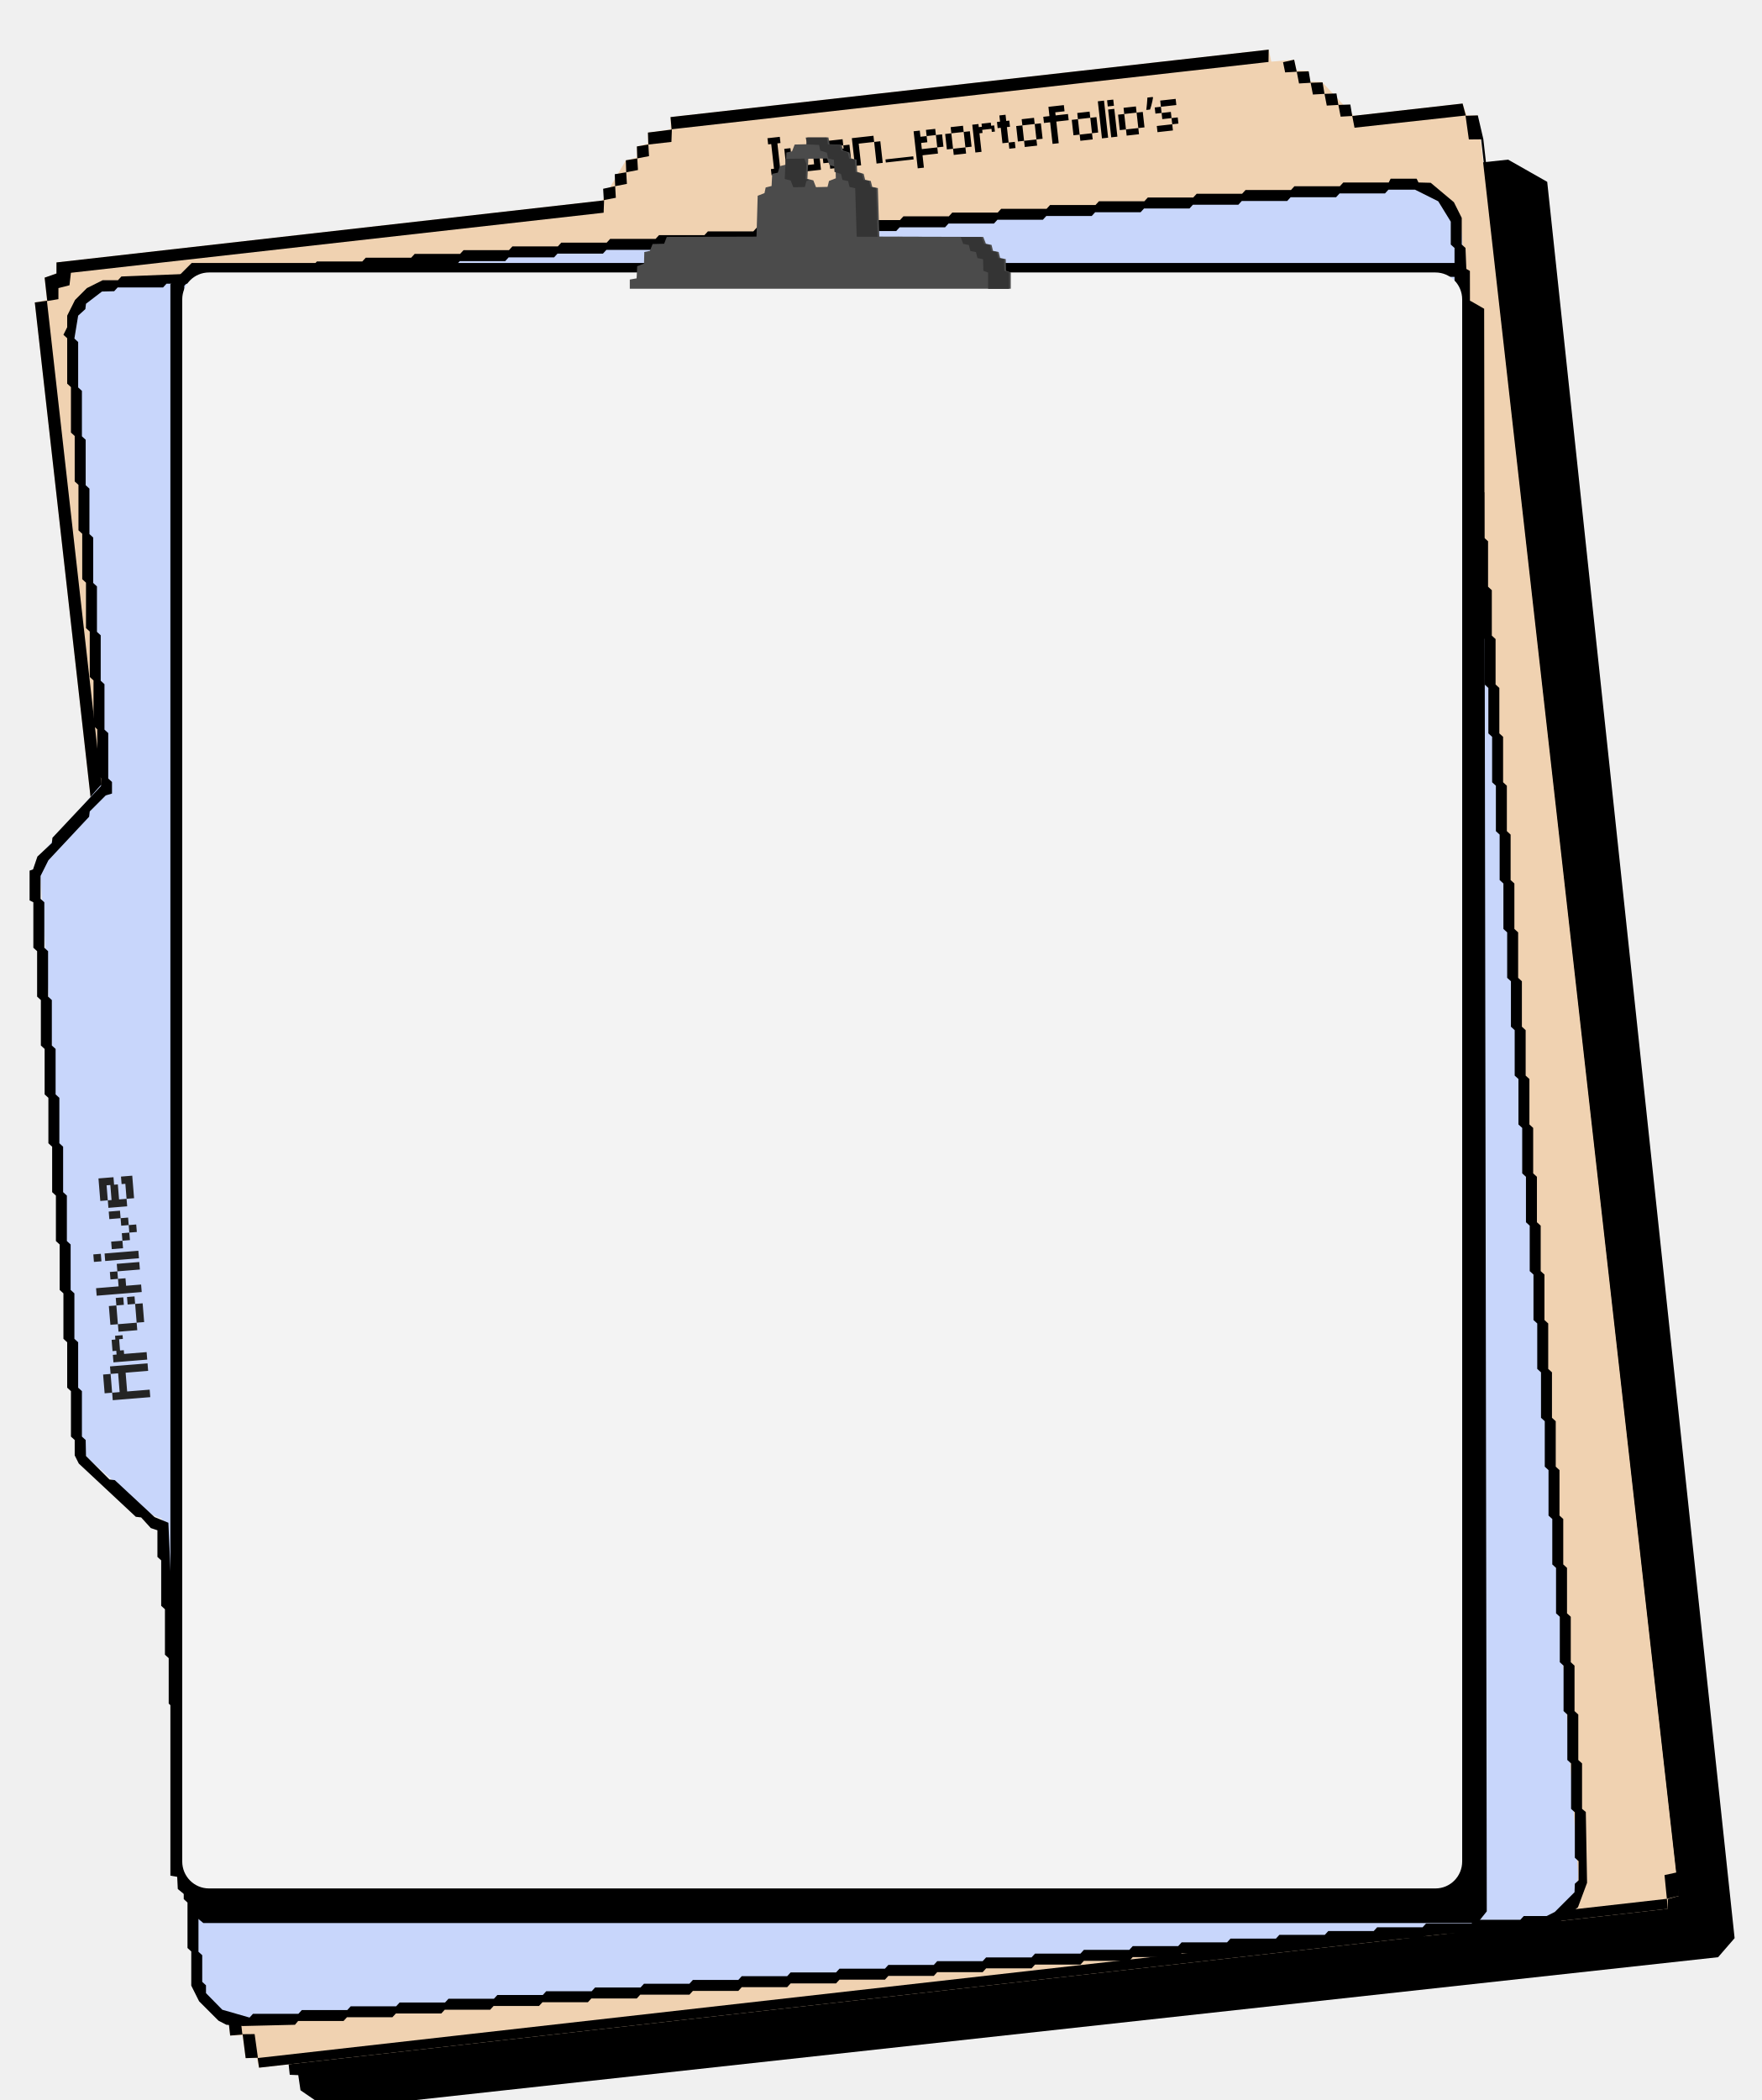
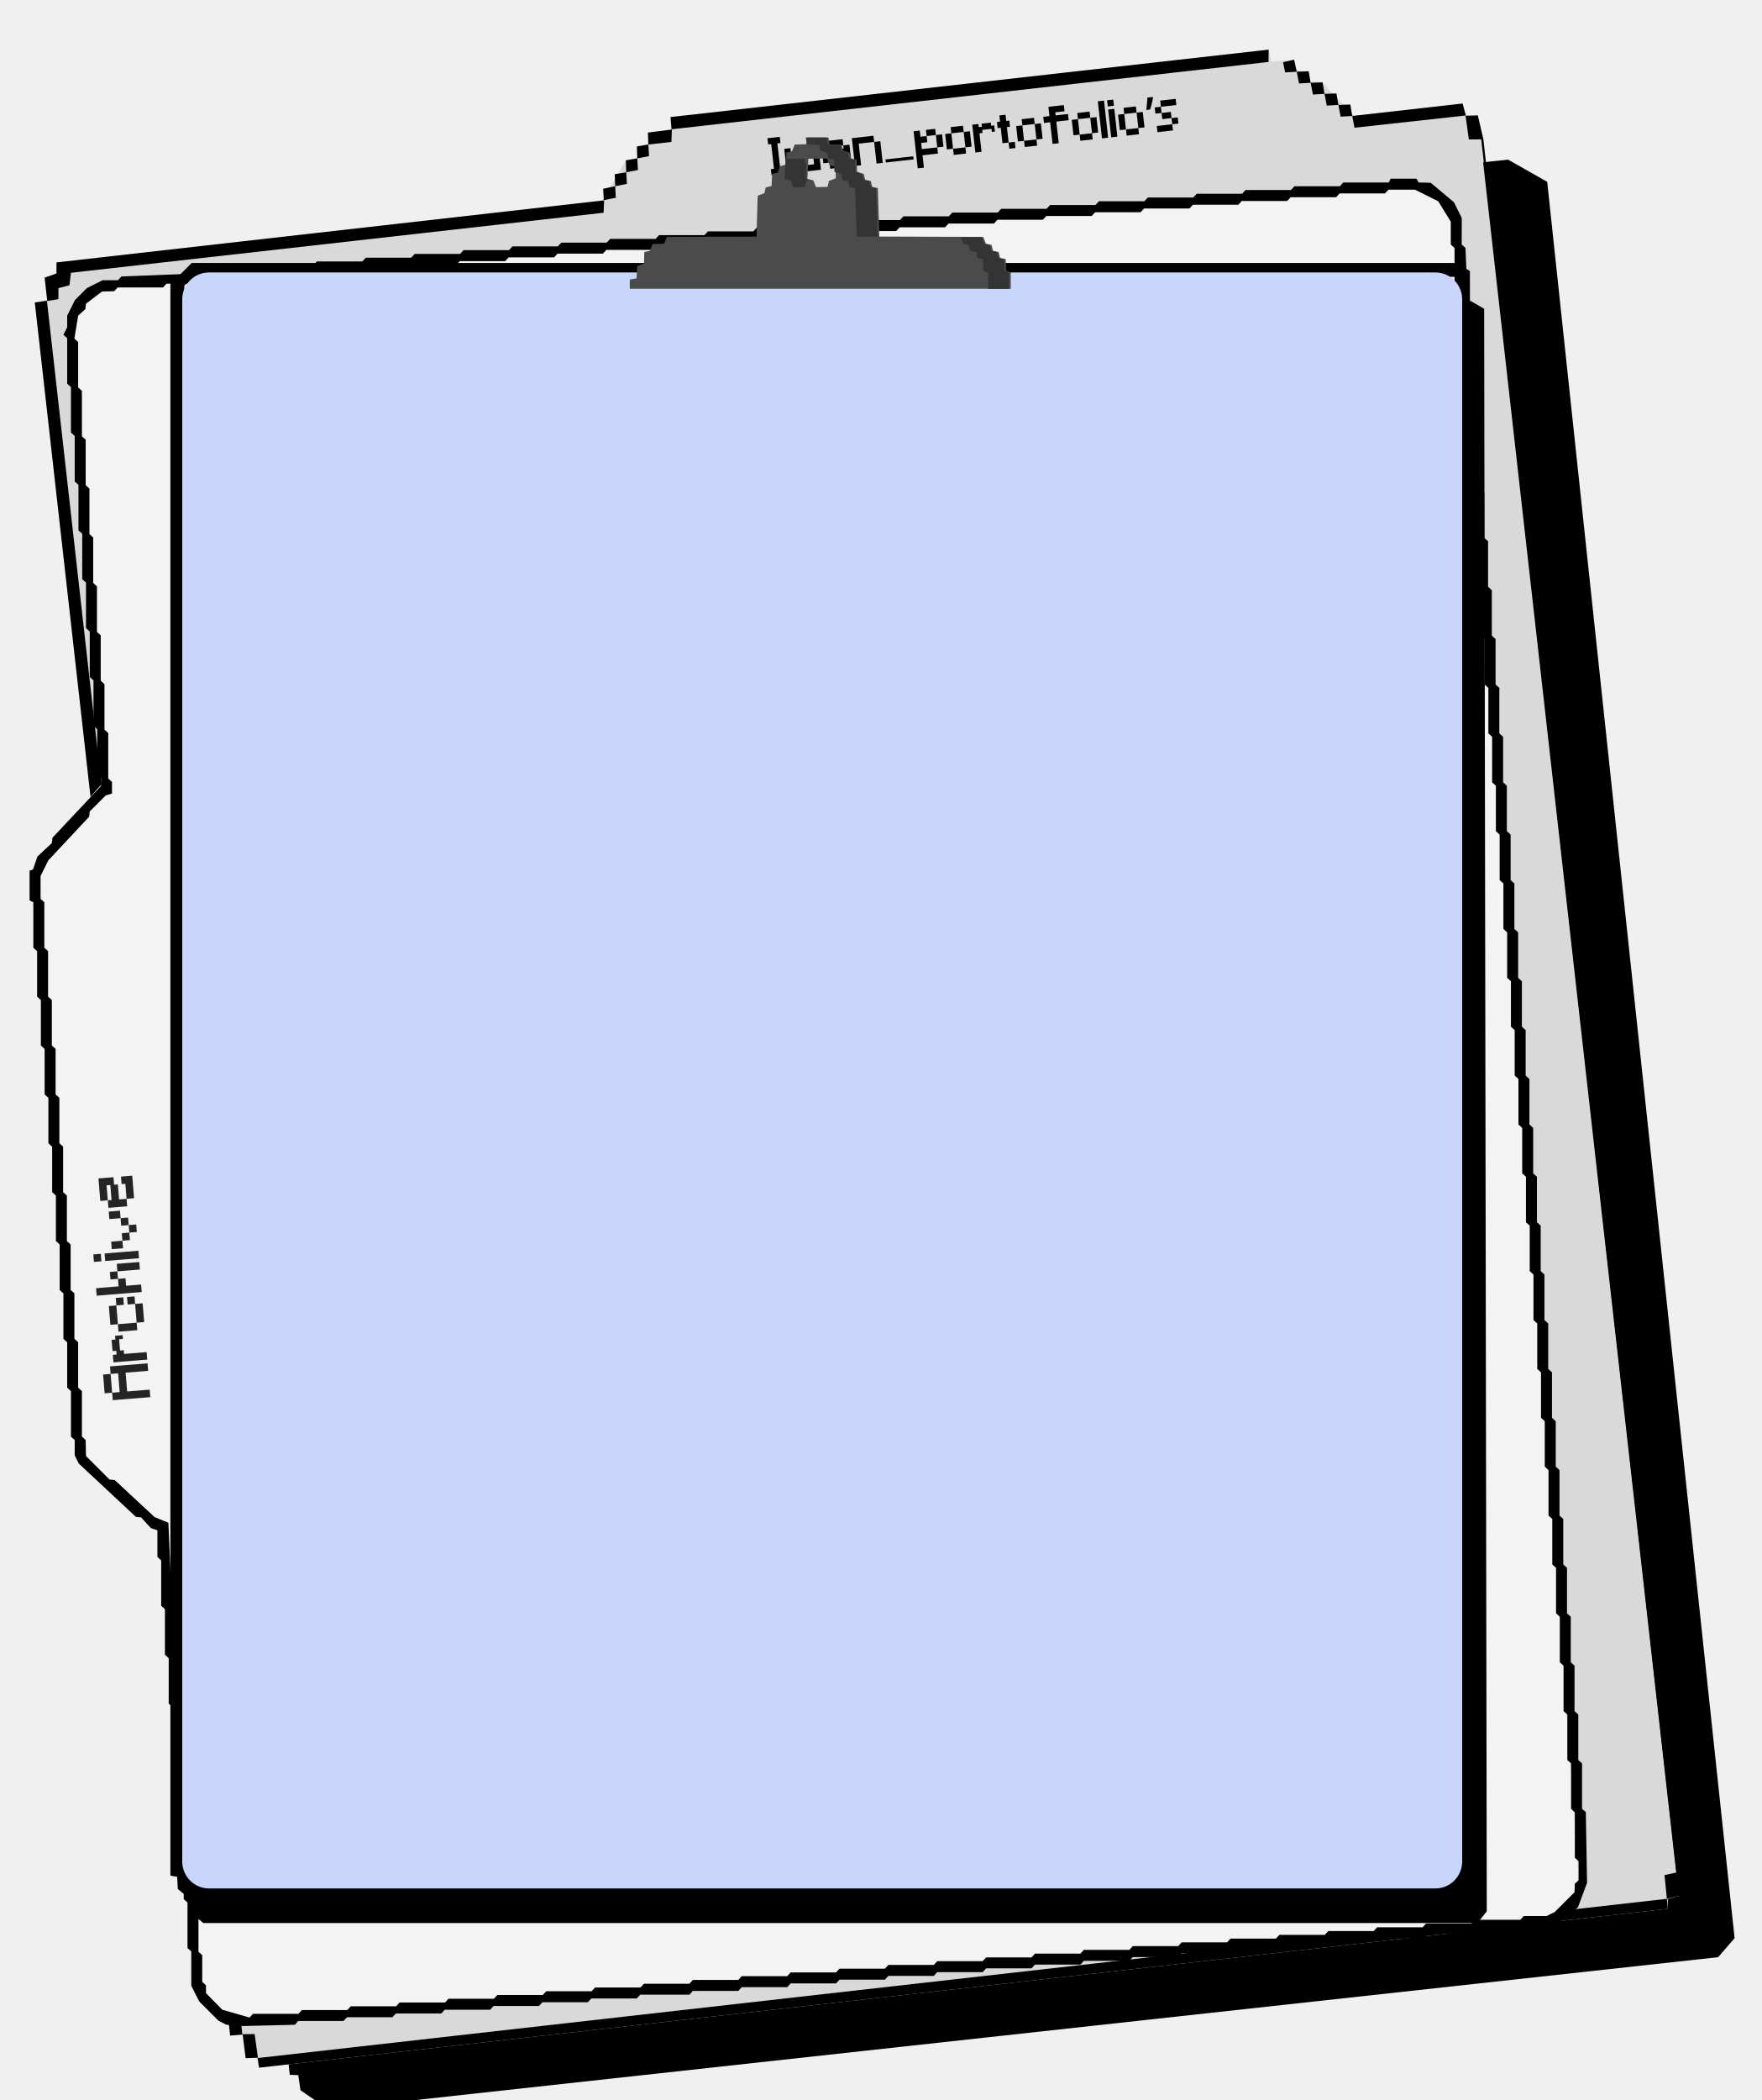
<svg xmlns="http://www.w3.org/2000/svg" width="641" height="764" viewBox="0 0 641 764" fill="none">
  <g clip-path="url(#clip0_4047_954)">
    <path d="M49.912 111.421L41.232 122.175L41.597 127.736L38.594 128.514L105.433 754.827L108.532 754.954L109.348 760.466L119.583 767.488L625.177 712.047L631.181 705.121L562.992 66.152L548.759 58.071L515.2 61.653L486.511 39.116L268.324 62.4L245.037 90.484L49.912 111.421Z" fill-rule="evenodd" clip-rule="evenodd" fill="black" />
-     <path d="M20.555 95.471L20.549 99.492L16.24 101.011L17.035 109.077L12.662 110.03L83.755 740.561L88.23 740.516L89.39 748.771L93.411 748.777L94.261 752.242L606.83 694.45L606.887 690.882L610.894 689.741L537.744 41.982L533.723 41.976L532.203 37.667L492.618 42.13L481.001 29.771L476.854 29.664L475.953 25.746L471.805 25.639L470.904 21.72L462.598 22.427L461.646 18.054L243.983 42.596L244.028 47.071L235.774 48.231L235.768 52.252L231.748 53.28L231.742 57.301L227.723 58.328L219.15 72.964L20.555 95.471Z" fill-rule="evenodd" clip-rule="evenodd" fill="#F0D2B1" />
+     <path d="M20.555 95.471L20.549 99.492L16.24 101.011L17.035 109.077L12.662 110.03L83.755 740.561L88.23 740.516L89.39 748.771L93.411 748.777L94.261 752.242L606.83 694.45L606.887 690.882L610.894 689.741L537.744 41.982L533.723 41.976L532.203 37.667L492.618 42.13L481.001 29.771L476.854 29.664L475.953 25.746L471.805 25.639L470.904 21.72L462.598 22.427L461.646 18.054L243.983 42.596L244.028 47.071L235.774 48.231L235.768 52.252L231.748 53.28L231.742 57.301L227.723 58.328L219.15 72.964L20.555 95.471Z" fill-rule="evenodd" clip-rule="evenodd" fill="#D9D9D9" />
    <path d="M20.555 95.471L20.549 99.492L16.24 101.011L17.187 109.405L12.662 110.03L83.755 740.561L88.305 740.163L89.39 748.771L93.739 748.625L94.262 752.242L606.83 694.45L606.534 690.807L610.894 689.741L610.842 681.132L539.75 50.6L537.744 41.982L533.395 42.127L532.203 37.667L492.051 42.194L491.351 38.023L487.002 38.169L486.302 33.998L481.954 34.144L481.254 29.972L476.905 30.118L476.205 25.947L471.857 26.093L470.904 21.72L466.872 22.634L467.634 26.339L471.857 26.093L472.683 30.364L476.905 30.118L477.731 34.39L481.954 34.144L482.78 38.415L487.002 38.169L487.829 42.441L492.051 42.194L492.877 46.466L533.269 42.027L534.481 50.735L538.956 50.69L610.048 681.222L605.676 682.174L606.534 690.807L93.865 748.726L92.653 740.018L88.179 740.063L17.086 109.531L21.257 108.831L21.263 104.81L25.283 103.782L25.805 99.244L219.648 77.388L219.818 72.774L224.089 71.948L223.843 67.725L228.115 66.899L227.868 62.677L232.14 61.851L231.894 57.628L236.166 56.802L235.919 52.58L244.313 51.633L244.482 47.02L461.578 22.542L461.646 18.054L243.983 42.596L244.381 47.146L235.774 48.231L235.919 52.58L231.748 53.28L231.894 57.628L227.723 58.328L227.868 62.677L223.697 63.377L223.843 67.725L219.471 68.678L219.717 72.9L20.555 95.471Z" fill-rule="evenodd" clip-rule="evenodd" fill="black" />
    <path d="M284.129 63.392L283.005 63.517L281.882 63.643L280.758 63.768L280.633 62.645L280.507 61.521L281.631 61.396L281.505 60.272L281.38 59.149L281.254 58.025L281.129 56.902L281.003 55.778L280.878 54.655L280.752 53.531L280.627 52.408L279.503 52.533L279.378 51.41L279.252 50.286L280.376 50.161L281.499 50.035L282.623 49.91L283.747 49.784L283.872 50.908L283.998 52.031L282.874 52.157L282.999 53.28L283.125 54.404L283.25 55.527L283.376 56.651L283.501 57.774L283.627 58.898L283.752 60.021L283.878 61.145L285.001 61.019L285.127 62.143L285.252 63.266L284.129 63.392ZM297.611 61.886L296.488 62.011L295.364 62.137L294.241 62.263L293.117 62.388L291.994 62.514L290.87 62.639L289.747 62.764L288.623 62.89L288.498 61.766L288.372 60.643L289.496 60.517L290.619 60.392L291.743 60.266L291.617 59.143L291.492 58.019L291.366 56.896L292.49 56.77L293.613 56.645L293.739 57.768L293.864 58.892L293.99 60.016L295.113 59.89L296.237 59.764L296.111 58.641L295.986 57.517L295.86 56.394L295.735 55.27L295.609 54.147L295.484 53.023L296.607 52.898L297.731 52.772L297.856 53.896L297.982 55.019L298.107 56.143L298.233 57.266L298.358 58.39L298.484 59.514L298.609 60.637L298.735 61.761L297.611 61.886ZM288.372 60.643L287.248 60.768L286.125 60.894L285.999 59.77L285.874 58.647L285.748 57.523L285.623 56.4L285.498 55.276L285.372 54.153L286.496 54.027L287.619 53.902L287.745 55.025L287.87 56.149L287.996 57.272L288.121 58.396L288.247 59.519L288.372 60.643ZM308.846 60.631L307.723 60.757L306.599 60.882L305.476 61.008L304.352 61.133L303.229 61.259L302.105 61.384L301.98 60.261L301.854 59.137L300.731 59.263L299.607 59.388L299.482 58.264L299.356 57.141L300.48 57.016L301.603 56.89L301.478 55.766L301.352 54.643L302.476 54.517L303.599 54.392L304.723 54.266L305.846 54.141L306.97 54.016L306.845 52.892L307.968 52.766L309.092 52.641L309.217 53.764L309.343 54.888L309.468 56.011L309.594 57.135L309.719 58.259L309.845 59.382L309.97 60.506L308.846 60.631ZM306.348 58.635L307.472 58.51L307.346 57.386L307.221 56.263L306.097 56.388L304.974 56.514L303.85 56.639L302.727 56.764L301.603 56.89L301.729 58.014L301.854 59.137L302.978 59.011L304.101 58.886L305.225 58.761L306.348 58.635ZM306.845 52.892L305.721 53.017L304.597 53.143L303.474 53.268L302.35 53.394L301.227 53.519L300.103 53.645L298.98 53.77L298.854 52.647L298.729 51.523L299.852 51.398L300.976 51.272L302.099 51.147L303.223 51.021L304.346 50.896L305.47 50.77L306.594 50.645L306.719 51.768L306.845 52.892ZM320.082 59.376L318.958 59.502L318.833 58.378L318.707 57.255L318.582 56.131L318.456 55.008L318.331 53.884L318.205 52.761L318.08 51.637L319.203 51.511L320.327 51.386L320.452 52.51L320.578 53.633L320.703 54.757L320.829 55.88L320.954 57.004L321.08 58.127L321.205 59.251L320.082 59.376ZM312.217 60.255L311.094 60.38L310.968 59.257L310.843 58.133L310.717 57.01L310.592 55.886L310.466 54.763L310.341 53.639L310.215 52.516L310.09 51.392L309.964 50.268L311.088 50.143L312.211 50.017L313.335 49.892L314.458 49.767L315.582 49.641L316.705 49.516L317.829 49.39L317.954 50.514L318.08 51.637L316.956 51.763L315.833 51.888L314.709 52.014L313.586 52.139L312.462 52.264L312.588 53.388L312.713 54.511L312.839 55.635L312.964 56.759L313.09 57.882L313.215 59.006L313.341 60.129L312.217 60.255ZM331.192 56.998L332.315 56.872L332.441 57.996L331.317 58.121L330.193 58.247L329.07 58.372L327.946 58.498L326.823 58.623L325.699 58.749L324.576 58.874L323.452 59L322.329 59.125L322.203 58.002L323.327 57.876L324.45 57.751L325.574 57.625L326.697 57.5L327.821 57.374L328.944 57.249L330.068 57.123L331.192 56.998ZM335.064 61.115L333.941 61.241L333.815 60.117L333.69 58.994L333.564 57.87L333.439 56.747L333.313 55.623L333.188 54.5L333.062 53.376L332.937 52.253L332.811 51.129L332.686 50.006L332.56 48.882L332.435 47.759L333.558 47.633L334.682 47.508L334.807 48.631L334.933 49.755L336.056 49.629L337.18 49.504L337.305 50.627L337.431 51.751L336.307 51.876L335.184 52.002L335.309 53.125L335.435 54.249L336.558 54.123L337.682 53.998L338.805 53.872L339.929 53.747L341.052 53.621L341.178 54.745L341.303 55.868L340.18 55.994L339.056 56.119L337.933 56.245L336.809 56.37L335.686 56.496L335.811 57.619L335.937 58.743L336.062 59.866L336.188 60.99L335.064 61.115ZM341.052 53.621L340.927 52.498L340.801 51.374L340.676 50.251L340.55 49.127L341.674 49.002L342.797 48.876L342.923 50L343.048 51.123L343.174 52.247L343.299 53.37L342.176 53.496L341.052 53.621ZM340.55 49.127L339.427 49.253L338.303 49.378L337.18 49.504L337.054 48.38L336.929 47.257L338.052 47.131L339.176 47.006L340.299 46.88L340.425 48.004L340.55 49.127ZM350.417 55.988L349.293 56.114L348.17 56.239L347.046 56.364L346.921 55.241L346.795 54.117L347.919 53.992L349.042 53.866L350.166 53.741L351.29 53.615L351.415 54.739L351.54 55.862L350.417 55.988ZM351.29 53.615L351.164 52.492L351.039 51.368L350.913 50.245L350.788 49.121L350.662 47.998L351.786 47.872L352.909 47.747L353.035 48.87L353.16 49.994L353.286 51.117L353.411 52.241L353.537 53.364L352.413 53.49L351.29 53.615ZM346.795 54.117L345.672 54.243L344.548 54.368L344.423 53.245L344.297 52.121L344.172 50.998L344.046 49.874L343.921 48.751L345.044 48.625L346.168 48.5L346.293 49.623L346.419 50.747L346.544 51.87L346.67 52.994L346.795 54.117ZM350.662 47.998L349.539 48.123L348.415 48.249L347.291 48.374L346.168 48.5L346.042 47.376L345.917 46.253L347.04 46.127L348.164 46.002L349.288 45.876L350.411 45.751L350.537 46.874L350.662 47.998ZM360.899 47.992L360.774 46.868L359.65 46.994L358.527 47.119L357.403 47.245L357.529 48.368L356.405 48.494L356.531 49.617L356.656 50.741L356.782 51.864L356.907 52.988L357.033 54.111L357.158 55.235L356.035 55.361L354.911 55.486L354.786 54.362L354.66 53.239L354.535 52.115L354.409 50.992L354.284 49.868L354.158 48.745L354.033 47.621L353.907 46.498L353.782 45.374L354.905 45.249L356.029 45.123L356.154 46.247L357.278 46.121L357.152 44.998L358.276 44.872L359.399 44.747L360.523 44.621L360.648 45.745L361.772 45.619L361.897 46.743L362.023 47.867L360.899 47.992ZM368.393 53.98L367.27 54.106L367.144 52.982L367.019 51.859L368.142 51.733L369.266 51.608L369.391 52.731L369.517 53.855L368.393 53.98ZM367.019 51.859L365.895 51.984L364.772 52.11L364.646 50.986L364.521 49.862L364.395 48.739L364.27 47.615L364.144 46.492L363.021 46.617L362.895 45.494L362.77 44.37L363.893 44.245L363.768 43.121L363.642 41.998L364.766 41.872L365.889 41.747L366.015 42.87L366.14 43.994L367.264 43.868L367.389 44.992L367.515 46.115L366.391 46.241L366.517 47.364L366.642 48.488L366.768 49.611L366.893 50.735L367.019 51.859ZM376.258 53.102L375.135 53.227L374.011 53.353L372.887 53.478L372.762 52.355L372.637 51.231L373.76 51.106L374.884 50.98L376.007 50.855L377.131 50.729L377.256 51.853L377.382 52.976L376.258 53.102ZM377.131 50.729L377.005 49.606L376.88 48.482L376.754 47.359L376.629 46.235L376.503 45.112L377.627 44.986L378.75 44.861L378.876 45.984L379.001 47.108L379.127 48.231L379.252 49.355L379.378 50.478L378.254 50.604L377.131 50.729ZM372.637 51.231L371.513 51.357L370.389 51.482L370.264 50.359L370.138 49.235L370.013 48.112L369.887 46.988L369.762 45.864L370.886 45.739L372.009 45.614L372.135 46.737L372.26 47.861L372.386 48.984L372.511 50.108L372.637 51.231ZM376.503 45.112L375.38 45.237L374.256 45.362L373.133 45.488L372.009 45.614L371.884 44.49L371.758 43.367L372.882 43.241L374.005 43.115L375.129 42.99L376.252 42.864L376.378 43.988L376.503 45.112ZM384.123 52.223L382.999 52.349L382.874 51.225L382.748 50.102L382.623 48.978L382.497 47.855L382.372 46.731L382.246 45.608L382.121 44.484L380.997 44.61L379.874 44.735L379.748 43.612L379.623 42.488L380.746 42.362L381.87 42.237L381.744 41.114L381.619 39.99L381.493 38.867L382.617 38.741L383.74 38.615L384.864 38.49L385.987 38.364L387.111 38.239L387.236 39.363L387.362 40.486L386.238 40.612L385.115 40.737L383.991 40.863L384.117 41.986L385.24 41.861L386.364 41.735L387.487 41.61L388.611 41.484L388.736 42.608L388.862 43.731L387.738 43.857L386.615 43.982L385.491 44.108L384.368 44.233L384.493 45.357L384.619 46.48L384.744 47.604L384.87 48.727L384.995 49.851L385.121 50.974L385.246 52.098L384.123 52.223ZM396.482 50.843L395.358 50.968L394.234 51.094L393.111 51.219L392.985 50.096L392.86 48.972L393.984 48.847L395.107 48.721L396.231 48.596L397.354 48.47L397.48 49.594L397.605 50.717L396.482 50.843ZM397.354 48.47L397.229 47.347L397.103 46.223L396.978 45.1L396.852 43.976L396.727 42.853L397.85 42.727L398.974 42.602L399.099 43.725L399.225 44.849L399.35 45.972L399.476 47.096L399.601 48.219L398.478 48.345L397.354 48.47ZM392.86 48.972L391.736 49.098L390.613 49.223L390.487 48.1L390.362 46.976L390.236 45.853L390.111 44.729L389.985 43.606L391.109 43.48L392.233 43.355L392.358 44.478L392.484 45.602L392.609 46.725L392.734 47.849L392.86 48.972ZM396.727 42.853L395.603 42.978L394.48 43.104L393.356 43.229L392.233 43.355L392.107 42.231L391.982 41.108L393.105 40.982L394.229 40.857L395.352 40.731L396.476 40.606L396.601 41.729L396.727 42.853ZM402.099 50.215L400.976 50.341L400.85 49.217L400.725 48.094L400.599 46.97L400.474 45.847L400.348 44.723L400.223 43.6L400.097 42.476L399.972 41.353L399.846 40.229L399.721 39.106L399.595 37.982L399.47 36.859L400.593 36.733L401.717 36.608L401.842 37.731L401.968 38.855L402.093 39.978L402.219 41.102L402.344 42.225L402.47 43.349L402.595 44.472L402.721 45.596L402.846 46.719L402.972 47.843L403.097 48.966L403.223 50.09L402.099 50.215ZM405.47 49.839L404.346 49.965L404.221 48.841L404.095 47.717L403.97 46.594L403.844 45.47L403.719 44.347L403.593 43.223L403.468 42.1L403.342 40.976L403.217 39.853L404.34 39.727L405.464 39.602L405.589 40.725L405.715 41.849L405.84 42.972L405.966 44.096L406.091 45.219L406.217 46.343L406.342 47.467L406.468 48.59L406.593 49.714L405.47 49.839ZM404.215 38.604L403.091 38.729L402.966 37.606L402.84 36.482L403.964 36.357L405.087 36.231L405.213 37.355L405.338 38.478L404.215 38.604ZM413.334 48.961L412.211 49.086L411.087 49.212L409.964 49.337L409.838 48.214L409.713 47.09L410.836 46.965L411.96 46.839L413.083 46.714L414.207 46.588L414.332 47.712L414.458 48.835L413.334 48.961ZM414.207 46.588L414.081 45.465L413.956 44.341L413.831 43.217L413.705 42.094L413.58 40.97L414.703 40.845L415.827 40.719L415.952 41.843L416.078 42.967L416.203 44.09L416.329 45.214L416.454 46.337L415.331 46.462L414.207 46.588ZM409.713 47.09L408.589 47.215L407.466 47.341L407.34 46.217L407.215 45.094L407.089 43.97L406.964 42.847L406.838 41.723L407.962 41.598L409.085 41.472L409.211 42.596L409.336 43.719L409.462 44.843L409.587 45.967L409.713 47.09ZM413.58 40.97L412.456 41.096L411.332 41.221L410.209 41.347L409.085 41.472L408.96 40.349L408.834 39.225L409.958 39.1L411.081 38.974L412.205 38.849L413.329 38.723L413.454 39.847L413.58 40.97ZM419.563 35.47C419.502 35.901 419.415 36.372 419.302 36.882C419.189 37.392 419.064 37.904 418.927 38.416C418.789 38.917 418.642 39.395 418.487 39.849L417.103 40.004C417.148 39.647 417.191 39.272 417.232 38.879C417.285 38.485 417.326 38.092 417.355 37.7C417.395 37.295 417.424 36.91 417.444 36.544C417.475 36.164 417.496 35.816 417.509 35.499L419.415 35.286L419.563 35.47ZM425.676 47.582L424.552 47.708L423.429 47.833L422.305 47.959L421.182 48.084L421.056 46.961L420.931 45.837L422.054 45.712L423.178 45.586L424.301 45.461L425.425 45.335L426.548 45.21L426.674 46.333L426.799 47.457L425.676 47.582ZM426.548 45.21L426.423 44.086L426.297 42.962L427.421 42.837L428.544 42.712L428.67 43.835L428.795 44.959L427.672 45.084L426.548 45.21ZM426.297 42.962L425.174 43.088L424.05 43.214L422.927 43.339L422.801 42.215L422.676 41.092L423.799 40.967L424.923 40.841L426.046 40.715L426.172 41.839L426.297 42.962ZM422.676 41.092L421.552 41.217L420.429 41.343L420.303 40.219L420.178 39.096L421.301 38.97L422.425 38.845L422.55 39.968L422.676 41.092ZM426.919 38.343L425.795 38.468L424.672 38.594L423.548 38.719L422.425 38.845L422.299 37.721L422.174 36.598L423.297 36.472L424.421 36.347L425.544 36.221L426.668 36.096L427.791 35.97L427.917 37.094L428.042 38.218L426.919 38.343Z" fill="black" />
-     <path d="M511.973 66.438C522.153 65.615 531.05 73.256 531.773 83.444L574.162 680.663C574.879 690.765 567.283 699.541 557.183 700.28L91.721 734.333C81.65 735.07 72.873 727.538 72.073 717.472L58.962 552.54C57.036 552.011 55.161 551.029 53.463 549.528L33.109 531.529C30.395 529.128 28.736 525.755 28.491 522.14L14.625 317.215C14.381 313.6 15.57 310.034 17.936 307.29L35.681 286.714C36.306 285.989 36.974 285.351 37.677 284.797L24.912 124.225C24.109 114.124 31.64 105.282 41.739 104.465L511.973 66.438Z" fill="#C8D6FB" />
+     <path d="M511.973 66.438C522.153 65.615 531.05 73.256 531.773 83.444L574.162 680.663C574.879 690.765 567.283 699.541 557.183 700.28L91.721 734.333C81.65 735.07 72.873 727.538 72.073 717.472L58.962 552.54C57.036 552.011 55.161 551.029 53.463 549.528L33.109 531.529C30.395 529.128 28.736 525.755 28.491 522.14L14.625 317.215C14.381 313.6 15.57 310.034 17.936 307.29L35.681 286.714C36.306 285.989 36.974 285.351 37.677 284.797L24.912 124.225C24.109 114.124 31.64 105.282 41.739 104.465L511.973 66.438Z" fill="#F3F3F3" />
    <path d="M520.604 66.501L516.158 66.387L515.474 65.019H506.011L505.327 66.387H488.796L487.542 67.755H471.011L469.757 69.124H453.226L451.972 70.492H435.441L434.187 71.86H417.656L416.402 73.228H399.871L398.617 74.596H382.086L380.832 75.964H364.301L363.047 77.332H346.516L345.262 78.7H328.731L327.477 80.068H310.946L309.692 81.436H293.161L291.907 82.804H275.376L274.122 84.172H257.591L256.337 85.54H239.806L238.552 86.909H222.021L220.767 88.277H204.236L202.982 89.645H186.451L185.197 91.013H168.666L167.412 92.381H150.881L149.627 93.749H133.096L131.842 95.117H115.311L114.057 96.485H97.526L96.272 97.853H79.741L78.487 99.221L44.172 100.589L42.917 101.957H37.331L31.631 104.808L27.299 109.14L24.448 114.84V119.058L23.08 121.794L24.448 123.049V139.58L25.816 140.834V157.365L27.184 158.619V175.15L28.553 176.404V192.935L29.921 194.189V210.72L31.289 211.974V228.505L32.657 229.759V246.29L34.025 247.544V264.075L35.393 265.329V281.86L36.761 283.114V285.964L19.09 304.775L18.862 306.713L13.618 311.615L12.022 316.29L10.768 316.746V327.576L12.136 328.26V344.791L13.504 346.045V362.576L14.872 363.83V380.361L16.24 381.615V398.146L17.608 399.4V415.931L18.976 417.185V433.716L20.344 434.97V451.501L21.712 452.755V469.286L23.08 470.54V487.071L24.448 488.325V504.856L25.816 506.11V522.641L27.184 523.895V529.482L28.667 532.446L49.416 551.827L51.354 552.055L54.888 555.931L57.282 556.729V566.42L58.65 567.674V584.205L60.018 585.459V601.99L61.386 603.244V619.775L62.755 621.029V637.56L64.123 638.814V655.345L65.491 656.599V673.13L66.859 674.384V690.915L68.227 692.169V708.7L69.595 709.954V722.38L72.445 728.081L79.513 735.149L82.364 736.631L88.406 737.087L107.331 736.631L108.471 735.263H125.002L126.256 733.895H142.787L144.041 732.527H160.572L161.826 731.159H178.357L179.611 729.791H196.142L197.396 728.423H213.927L215.181 727.055H231.712L232.966 725.687H250.865L252.119 724.319H268.65L269.904 722.951H286.435L287.689 721.582H304.22L305.474 720.214H322.005L323.259 718.846H339.79L341.044 717.478H357.575L358.829 716.11H375.36L376.614 714.742H393.145L394.399 713.374H410.93L412.184 712.006H428.715L429.969 710.638H446.5L447.754 709.27H464.285L465.539 707.902H482.07L483.324 706.534H499.855L501.109 705.166H517.64L518.894 703.797L553.21 702.429L554.464 701.061H562.787L564.041 699.693H566.891L574.187 693.879L577.493 684.986L577.037 659.221L575.669 658.081V641.55L574.301 640.296V623.765L572.933 622.511V605.98L571.565 604.726V588.195L570.197 586.941V570.41L568.829 569.156V552.625L567.461 551.371V534.84L566.093 533.586V517.055L564.725 515.801V499.27L563.357 498.016V481.485L561.989 480.231V463.7L560.62 462.446V445.915L559.252 444.661V428.13L557.884 426.876V410.345L556.516 409.091V392.56L555.148 391.306V374.775L553.78 373.521V356.99L552.412 355.736V339.205L551.044 337.951V321.42L549.676 320.166V303.635L548.308 302.381V285.85L546.94 284.596V268.065L545.572 266.811V250.28L544.204 249.026V232.495L542.835 231.241V214.71L541.467 213.456V196.925L540.099 195.671V179.14L538.731 177.886V161.355L537.363 160.101V143.57L535.995 142.316V125.785L534.627 124.531L533.259 90.215L531.891 88.961V79.27L529.041 73.57L520.604 66.501ZM523.34 73.228L527.901 80.638V88.961L529.269 90.215V106.746L530.637 108V124.531L532.005 125.785V142.316L533.373 143.57V160.101L534.741 161.355V177.886L536.109 179.14V195.671L537.477 196.925V213.456L538.845 214.71V231.241L540.213 232.495V249.026L541.581 250.28V266.811L542.949 268.065V284.596L544.318 285.85V302.381L545.686 303.635V320.166L547.054 321.42V337.951L548.422 339.205V355.736L549.79 356.99V373.521L551.158 374.775V391.306L552.526 392.56V409.091L553.894 410.345V426.876L555.262 428.13V444.661L556.63 445.915V462.446L557.998 463.7V480.231L559.366 481.485V498.016L560.734 499.27V515.801L562.103 517.055V533.586L563.471 534.84V551.371L564.839 552.625V569.156L566.207 570.41V586.941L567.575 588.195V604.726L568.943 605.98V622.511L570.311 623.765V640.296L571.679 641.55V658.081L573.047 659.335V675.866L574.415 677.12V684.074L573.047 685.328L572.933 688.407L565.751 695.589L562.787 697.071H554.464L553.21 698.439H536.679L535.425 699.807H518.894L517.64 701.175H501.109L499.855 702.543H483.324L482.07 703.911H465.539L464.285 705.28H447.754L446.5 706.648H429.969L428.715 708.016H412.184L410.93 709.384H394.399L393.145 710.752H376.614L375.36 712.12H358.829L357.575 713.488H341.044L339.79 714.856H323.259L322.005 716.224H305.474L304.22 717.592H287.689L286.435 718.96H269.904L268.65 720.328H252.119L250.865 721.696H234.334L233.08 723.065H216.549L215.295 724.433H198.764L197.51 725.801H180.979L179.725 727.169H163.194L161.94 728.537H145.409L144.155 729.905H127.624L126.37 731.273H109.839L108.585 732.641H92.054L90.8 734.009L80.882 731.159L74.953 725.117V722.266L73.585 721.012V711.322L72.217 710.068V693.537L70.849 692.283V675.752L69.481 674.498V657.967L68.113 656.713V640.182L66.745 638.928V622.397L65.377 621.143V604.612L64.009 603.358V586.827L62.641 585.573L61.272 553.993L56.256 551.941L41.777 538.488L39.839 538.26L31.289 529.71L31.175 523.895L29.807 522.641V506.11L28.439 504.856V488.325L27.07 487.071V470.54L25.702 469.286V452.755L24.334 451.501V434.97L22.966 433.716V417.185L21.598 415.931V399.4L20.23 398.146V381.615L18.862 380.361V363.83L17.494 362.576V346.045L16.126 344.791V328.26L14.758 327.006V318.684L17.608 312.983L32.429 297.136L32.657 295.198L38.471 289.384L40.751 288.7V284.482L39.383 283.228V266.697L38.015 265.443V248.912L36.647 247.658V231.127L35.279 229.873V213.342L33.911 212.088V195.557L32.543 194.303V177.772L31.175 176.518V159.987L29.807 158.733V142.202L28.439 140.948V124.417L27.07 123.163L28.439 114.84L31.061 112.446L31.289 110.508L37.103 106.062L41.549 105.948L42.803 104.58H59.334L60.588 103.211H77.119L78.373 101.843H94.904L96.158 100.475H112.689L113.943 99.107H130.474L131.728 97.739H148.259L149.513 96.371H166.044L167.298 95.003H183.829L185.083 93.635H201.614L202.868 92.267H219.399L220.653 90.899H237.184L238.438 89.531H254.969L256.223 88.163H272.754L274.008 86.794H290.539L291.793 85.426H308.324L309.578 84.058H326.109L327.363 82.69H343.894L345.148 81.322H361.679L362.933 79.954H379.464L380.718 78.586H397.249L398.503 77.218H415.034L416.288 75.85H432.819L434.073 74.482H450.604L451.858 73.114H468.389L469.643 71.746H486.174L487.428 70.378H503.959L505.213 69.01H514.904L523.34 73.228Z" fill-rule="evenodd" clip-rule="evenodd" fill="black" />
    <path d="M53.794 497.369L53.905 498.735L52.539 498.846L51.174 498.958L49.808 499.069L48.443 499.18L47.077 499.291L45.711 499.403L45.823 500.768L45.934 502.134L46.045 503.5L46.156 504.865L46.268 506.231L47.633 506.12L48.999 506.008L50.365 505.897L51.73 505.786L53.096 505.674L54.462 505.563L54.573 506.929L54.684 508.294L53.318 508.406L51.953 508.517L50.587 508.628L49.221 508.74L47.856 508.851L46.49 508.962L45.125 509.073L43.759 509.185L42.393 509.296L41.028 509.407L40.916 508.042L40.805 506.676L42.171 506.565L43.536 506.453L43.425 505.088L43.314 503.722L43.203 502.356L43.091 500.991L42.98 499.625L41.614 499.736L40.249 499.848L40.138 498.482L40.026 497.116L41.392 497.005L42.758 496.894L44.123 496.783L45.489 496.671L46.854 496.56L48.22 496.449L49.586 496.338L50.951 496.226L52.317 496.115L53.683 496.004L53.794 497.369ZM40.249 499.848L40.36 501.213L40.471 502.579L40.583 503.945L40.694 505.31L40.805 506.676L39.44 506.787L38.074 506.898L37.963 505.533L37.851 504.167L37.74 502.802L37.629 501.436L37.517 500.07L38.883 499.959L40.249 499.848ZM44.71 487.112L43.344 487.223L43.456 488.589L43.567 489.954L43.678 491.32L45.044 491.209L45.155 492.574L46.521 492.463L47.886 492.352L49.252 492.241L50.617 492.129L51.983 492.018L53.349 491.907L53.46 493.272L53.571 494.638L52.206 494.749L50.84 494.861L49.474 494.972L48.109 495.083L46.743 495.194L45.377 495.306L44.012 495.417L42.646 495.528L41.281 495.64L41.169 494.274L41.058 492.908L42.424 492.797L42.312 491.431L40.947 491.543L40.836 490.177L40.724 488.811L40.613 487.446L41.979 487.334L41.867 485.969L43.233 485.858L44.599 485.746L44.71 487.112ZM52.014 475.519L52.125 476.885L52.236 478.25L52.347 479.616L52.459 480.982L51.093 481.093L49.727 481.204L49.616 479.839L49.505 478.473L49.394 477.107L49.282 475.742L49.171 474.376L50.536 474.265L51.902 474.153L52.014 475.519ZM49.171 474.376L47.805 474.487L46.44 474.599L46.328 473.233L46.217 471.867L47.583 471.756L48.948 471.645L49.06 473.01L49.171 474.376ZM49.727 481.204L49.839 482.57L49.95 483.935L48.584 484.047L47.219 484.158L45.853 484.269L44.487 484.381L43.122 484.492L43.01 483.126L42.899 481.761L44.265 481.649L45.63 481.538L46.996 481.427L48.362 481.315L49.727 481.204ZM44.963 473.344L45.074 474.71L43.708 474.821L42.343 474.932L42.231 473.567L42.12 472.201L43.486 472.09L44.851 471.979L44.963 473.344ZM42.343 474.932L42.454 476.298L42.565 477.664L42.677 479.029L42.788 480.395L42.899 481.761L41.533 481.872L40.168 481.983L40.056 480.618L39.945 479.252L39.834 477.886L39.723 476.521L39.611 475.155L40.977 475.044L42.343 474.932ZM50.789 460.497L50.901 461.863L49.535 461.974L48.169 462.085L46.804 462.197L45.438 462.308L44.072 462.419L42.707 462.53L42.596 461.165L42.484 459.799L43.85 459.688L45.216 459.577L46.581 459.465L47.947 459.354L49.312 459.243L50.678 459.131L50.789 460.497ZM51.457 468.691L51.568 470.057L50.203 470.168L48.837 470.279L47.471 470.39L46.106 470.502L44.74 470.613L43.374 470.724L42.009 470.835L40.643 470.947L39.278 471.058L37.912 471.169L36.546 471.281L35.181 471.392L35.069 470.026L34.958 468.661L36.324 468.549L37.689 468.438L39.055 468.327L40.421 468.215L41.786 468.104L43.152 467.993L43.041 466.627L42.929 465.262L44.295 465.15L45.661 465.039L45.772 466.405L45.883 467.77L47.249 467.659L48.614 467.548L49.98 467.437L51.346 467.325L51.457 468.691ZM42.707 462.53L42.818 463.896L42.929 465.262L41.564 465.373L40.198 465.484L40.087 464.119L39.976 462.753L41.341 462.642L42.707 462.53ZM50.456 456.4L50.567 457.766L49.201 457.877L47.836 457.988L46.47 458.1L45.104 458.211L43.739 458.322L42.373 458.433L41.007 458.545L39.642 458.656L38.276 458.767L38.165 457.402L38.054 456.036L39.419 455.925L40.785 455.813L42.151 455.702L43.516 455.591L44.882 455.48L46.247 455.368L47.613 455.257L48.979 455.146L50.344 455.035L50.456 456.4ZM36.799 457.513L36.91 458.879L35.545 458.99L34.179 459.101L34.068 457.735L33.957 456.37L35.322 456.259L36.688 456.147L36.799 457.513ZM49.677 446.841L49.788 448.206L48.422 448.318L47.057 448.429L46.945 447.063L46.834 445.698L48.2 445.586L49.565 445.475L49.677 446.841ZM46.834 445.698L45.468 445.809L44.103 445.92L43.992 444.555L43.88 443.189L45.246 443.078L46.612 442.966L46.723 444.332L46.834 445.698ZM47.057 448.429L47.168 449.795L47.279 451.16L45.914 451.271L44.548 451.383L44.437 450.017L44.325 448.651L45.691 448.54L47.057 448.429ZM43.88 443.189L42.515 443.3L41.149 443.411L39.783 443.523L39.672 442.157L39.561 440.791L40.926 440.68L42.292 440.569L43.658 440.458L43.769 441.823L43.88 443.189ZM44.548 451.383L44.659 452.748L44.77 454.114L43.405 454.225L42.039 454.337L40.674 454.448L40.562 453.082L40.451 451.717L41.817 451.605L43.182 451.494L44.548 451.383ZM48.23 429.087L48.341 430.453L48.453 431.819L48.564 433.184L48.675 434.55L48.786 435.916L47.421 436.027L46.055 436.138L45.944 434.773L45.833 433.407L45.721 432.041L45.61 430.676L44.245 430.787L44.133 429.421L44.022 428.056L45.388 427.944L46.753 427.833L48.119 427.722L48.23 429.087ZM46.055 436.138L46.166 437.504L46.278 438.869L44.912 438.981L43.547 439.092L42.181 439.203L40.815 439.315L39.45 439.426L39.338 438.06L39.227 436.695L37.861 436.806L36.496 436.917L36.385 435.551L36.273 434.186L36.162 432.82L36.051 431.455L35.939 430.089L35.828 428.723L37.194 428.612L38.559 428.501L39.925 428.389L41.291 428.278L41.402 429.644L41.513 431.009L42.879 430.898L42.99 432.264L43.101 433.629L43.213 434.995L43.324 436.361L44.69 436.249L46.055 436.138ZM40.259 432.486L40.148 431.121L38.782 431.232L38.893 432.598L39.005 433.963L39.116 435.329L39.227 436.695L40.593 436.583L40.481 435.218L40.37 433.852L40.259 432.486Z" fill="#242424" />
    <path d="M76.536 109.458L68.893 117.102V692.824L71.334 693.249L71.547 697.602L73.988 699.619H537.603L541 695.372L540.045 112.325L535.055 109.458H76.536Z" fill-rule="evenodd" clip-rule="evenodd" fill="black" />
    <path d="M69.755 95.67L62 103.425V682.382L64.477 682.813L64.693 687.229L67.17 689.276H532.383L535.829 684.967L534.86 98.578L529.798 95.67H69.755ZM70.079 100.84L529.259 100.733L532.383 103.749L532.49 684.428L529.474 687.552L70.294 687.66L67.17 684.644L67.062 103.964L70.079 100.84Z" fill-rule="evenodd" clip-rule="evenodd" fill="black" />
-     <path d="M522.327 99.126H76.035C70.665 99.126 66.311 103.511 66.311 108.921V677.234C66.311 682.643 70.665 687.029 76.035 687.029H522.327C527.698 687.029 532.052 682.643 532.052 677.234V108.921C532.052 103.511 527.698 99.126 522.327 99.126Z" fill="#F3F3F3" />
+     <path d="M522.327 99.126H76.035C70.665 99.126 66.311 103.511 66.311 108.921V677.234C66.311 682.643 70.665 687.029 76.035 687.029H522.327C527.698 687.029 532.052 682.643 532.052 677.234V108.921C532.052 103.511 527.698 99.126 522.327 99.126Z" fill="#C8D6FB" />
    <path d="M229.17 101.702V105.041H367.796V99.117L366.073 98.471L365.965 94.27L363.919 93.839L363.38 91.685L361.334 91.254L360.795 89.1L358.749 88.669L357.779 86.192L319.972 86.084L319.433 68.419L317.387 67.988L316.848 65.834L314.802 65.403L314.263 63.249L311.893 62.495L311.678 58.078L309.631 57.648L309.093 55.493L306.723 54.739L306.292 52.693L301.876 52.477L301.445 50H293.798L293.367 52.477L289.166 52.585L288.197 55.062L286.15 55.493L285.935 59.91L283.78 60.448L283.026 62.818L280.98 63.249L280.764 67.665L278.61 68.204L278.179 70.25L275.702 71.219L275.271 86.084L242.634 86.192L241.665 88.669L237.464 88.777L236.494 91.254L234.448 91.685L234.34 95.886L231.863 96.855L231.647 101.271L229.17 101.702ZM294.121 57.755L300.907 57.648L301.876 60.125L304.03 60.664L304.138 64.864L301.661 65.834L301.122 67.988L296.921 68.096L295.952 65.618L293.798 65.08L294.121 57.755Z" fill-rule="evenodd" clip-rule="evenodd" fill="#4B4B4B" />
    <path d="M300.831 50.043L301.262 52.52L305.678 52.735L306.108 54.782L308.479 55.536L309.017 57.69L311.063 58.121L311.279 62.538L313.648 63.292L314.188 65.446L316.233 65.877L316.772 68.031L318.819 68.462L319.357 86.127L357.165 86.234L358.134 88.712L360.181 89.142L360.719 91.297L362.766 91.727L363.305 93.882L365.351 94.312L365.459 98.513L367.182 99.16V105.084H359.549V99.16L357.825 98.513L357.718 94.312L355.672 93.882L355.133 91.727L353.086 91.297L352.548 89.142L350.501 88.712L349.532 86.234L311.725 86.127L311.186 68.462L309.14 68.031L308.601 65.877L306.555 65.446L306.016 63.292L303.646 62.538L303.431 58.121L301.384 57.69L300.846 55.536L298.476 54.782L298.045 52.735L293.629 52.52L293.198 50.043H300.831ZM293.425 59.647L293.184 65.123L294.499 65.451L293.413 65.877L292.875 68.031L288.674 68.138L287.704 65.661L285.551 65.123L285.873 57.798L292.659 57.69L293.425 59.647Z" fill="#343434" />
  </g>
  <defs>
    <clipPath id="clip0_4047_954">
      <rect width="641" height="764" fill="white" />
    </clipPath>
  </defs>
</svg>
